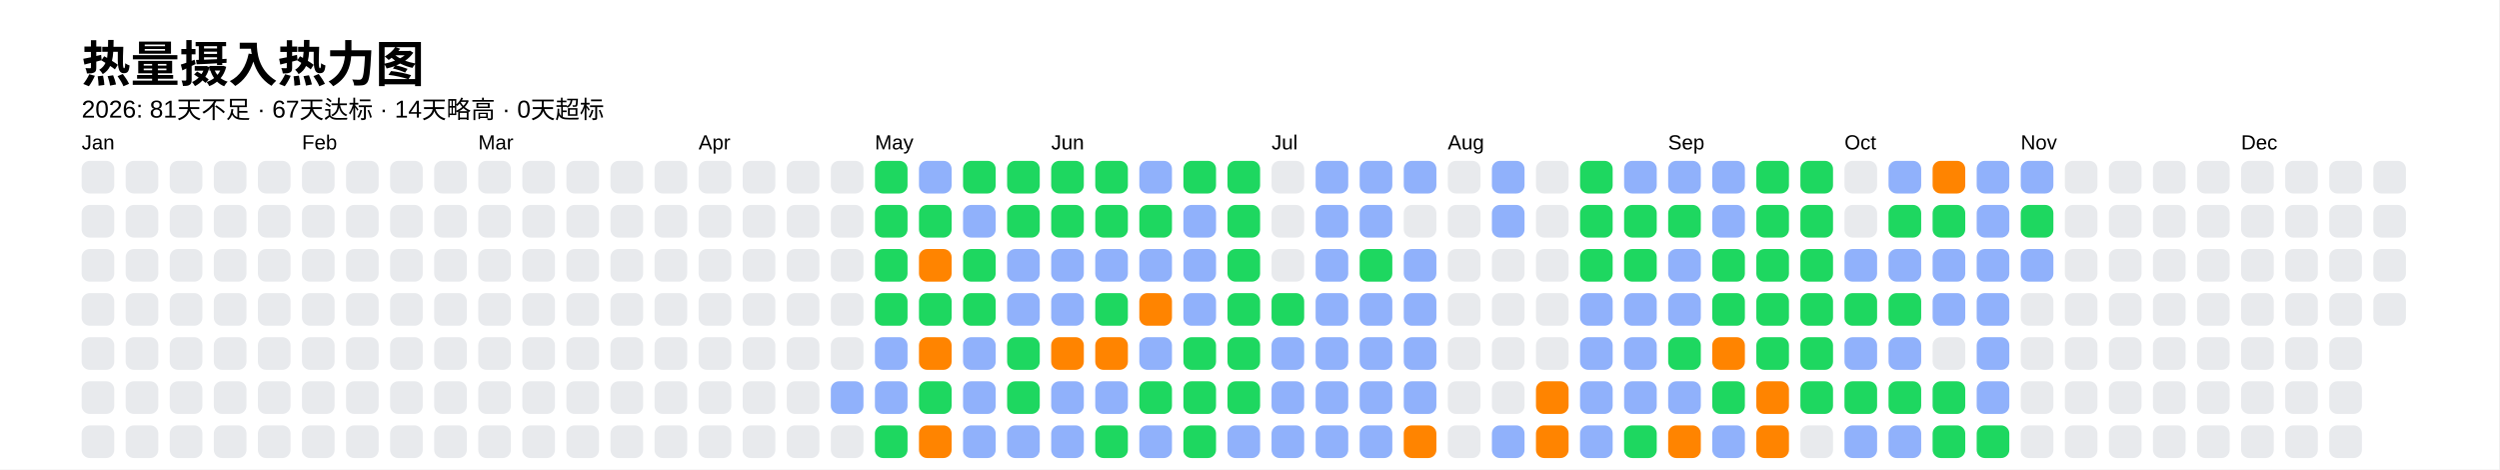
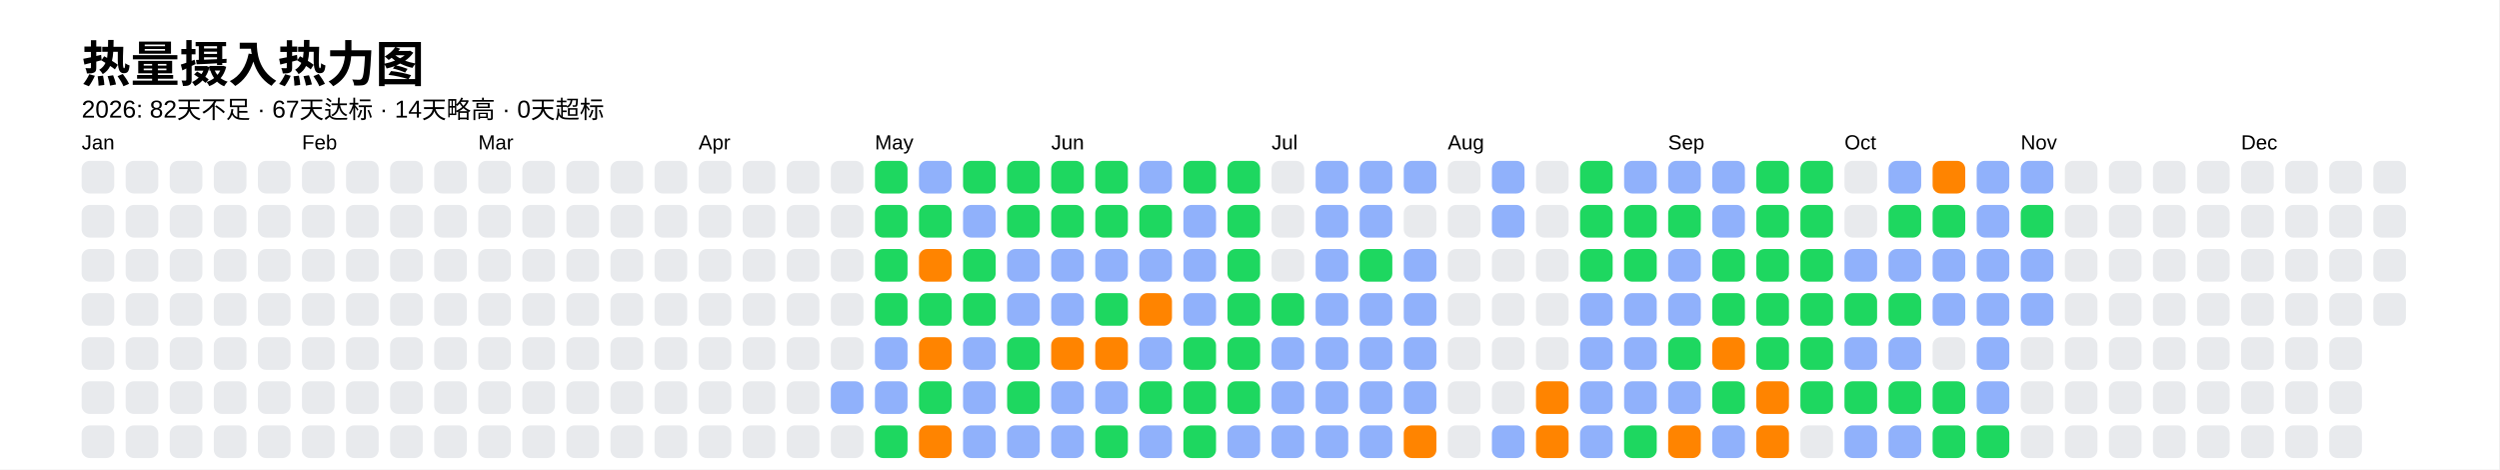
<svg xmlns="http://www.w3.org/2000/svg" style="background-color:white;" baseProfile="full" height="57.5mm" version="1.1" viewBox="0,0,306.2,57.5" width="306.2mm">
  <defs />
  <rect fill="#FFFFFF" height="57.5" width="306.2" x="0" y="0" />
  <text fill="#000000" style="font-size:6px; font-family:Arial; font-weight:bold;" x="10" y="10">热量摄入热力图</text>
-   <text fill="#000000" style="font-size:3px; font-family:Arial;" x="10" y="14.4">2026: 81天不足 · 67天达标 · 14天略高 · 0天超标</text>
+   <text fill="#000000" style="font-size:3px; font-family:Arial;" x="10" y="14.4">2026: 82天不足 · 67天达标 · 14天略高 · 0天超标</text>
  <text fill="#000000" style="font-size:2.5px; font-family:Arial" x="10" y="18.3">Jan</text>
  <rect fill="#E8EAED" height="4" rx="1" ry="1" width="4" x="10" y="19.7" />
  <rect fill="#E8EAED" height="4" rx="1" ry="1" width="4" x="10" y="25.1" />
  <rect fill="#E8EAED" height="4" rx="1" ry="1" width="4" x="10" y="30.5" />
  <rect fill="#E8EAED" height="4" rx="1" ry="1" width="4" x="10" y="35.9" />
  <rect fill="#E8EAED" height="4" rx="1" ry="1" width="4" x="10" y="41.3" />
  <rect fill="#E8EAED" height="4" rx="1" ry="1" width="4" x="10" y="46.7" />
  <rect fill="#E8EAED" height="4" rx="1" ry="1" width="4" x="10" y="52.1" />
  <rect fill="#E8EAED" height="4" rx="1" ry="1" width="4" x="15.4" y="19.7" />
  <rect fill="#E8EAED" height="4" rx="1" ry="1" width="4" x="15.4" y="25.1" />
  <rect fill="#E8EAED" height="4" rx="1" ry="1" width="4" x="15.4" y="30.5" />
  <rect fill="#E8EAED" height="4" rx="1" ry="1" width="4" x="15.4" y="35.9" />
  <rect fill="#E8EAED" height="4" rx="1" ry="1" width="4" x="15.4" y="41.3" />
  <rect fill="#E8EAED" height="4" rx="1" ry="1" width="4" x="15.4" y="46.7" />
  <rect fill="#E8EAED" height="4" rx="1" ry="1" width="4" x="15.4" y="52.1" />
  <rect fill="#E8EAED" height="4" rx="1" ry="1" width="4" x="20.8" y="19.7" />
  <rect fill="#E8EAED" height="4" rx="1" ry="1" width="4" x="20.8" y="25.1" />
  <rect fill="#E8EAED" height="4" rx="1" ry="1" width="4" x="20.8" y="30.5" />
  <rect fill="#E8EAED" height="4" rx="1" ry="1" width="4" x="20.8" y="35.9" />
  <rect fill="#E8EAED" height="4" rx="1" ry="1" width="4" x="20.8" y="41.3" />
  <rect fill="#E8EAED" height="4" rx="1" ry="1" width="4" x="20.8" y="46.7" />
  <rect fill="#E8EAED" height="4" rx="1" ry="1" width="4" x="20.8" y="52.1" />
  <rect fill="#E8EAED" height="4" rx="1" ry="1" width="4" x="26.2" y="19.7" />
  <rect fill="#E8EAED" height="4" rx="1" ry="1" width="4" x="26.2" y="25.1" />
  <rect fill="#E8EAED" height="4" rx="1" ry="1" width="4" x="26.2" y="30.5" />
  <rect fill="#E8EAED" height="4" rx="1" ry="1" width="4" x="26.2" y="35.9" />
  <rect fill="#E8EAED" height="4" rx="1" ry="1" width="4" x="26.2" y="41.3" />
  <rect fill="#E8EAED" height="4" rx="1" ry="1" width="4" x="26.2" y="46.7" />
  <rect fill="#E8EAED" height="4" rx="1" ry="1" width="4" x="26.2" y="52.1" />
  <rect fill="#E8EAED" height="4" rx="1" ry="1" width="4" x="31.6" y="19.7" />
  <rect fill="#E8EAED" height="4" rx="1" ry="1" width="4" x="31.6" y="25.1" />
  <rect fill="#E8EAED" height="4" rx="1" ry="1" width="4" x="31.6" y="30.5" />
  <rect fill="#E8EAED" height="4" rx="1" ry="1" width="4" x="31.6" y="35.9" />
  <rect fill="#E8EAED" height="4" rx="1" ry="1" width="4" x="31.6" y="41.3" />
  <rect fill="#E8EAED" height="4" rx="1" ry="1" width="4" x="31.6" y="46.7" />
  <rect fill="#E8EAED" height="4" rx="1" ry="1" width="4" x="31.6" y="52.1" />
  <text fill="#000000" style="font-size:2.5px; font-family:Arial" x="37.0" y="18.3">Feb</text>
  <rect fill="#E8EAED" height="4" rx="1" ry="1" width="4" x="37.0" y="19.7" />
  <rect fill="#E8EAED" height="4" rx="1" ry="1" width="4" x="37.0" y="25.1" />
  <rect fill="#E8EAED" height="4" rx="1" ry="1" width="4" x="37.0" y="30.5" />
  <rect fill="#E8EAED" height="4" rx="1" ry="1" width="4" x="37.0" y="35.9" />
  <rect fill="#E8EAED" height="4" rx="1" ry="1" width="4" x="37.0" y="41.3" />
  <rect fill="#E8EAED" height="4" rx="1" ry="1" width="4" x="37.0" y="46.7" />
  <rect fill="#E8EAED" height="4" rx="1" ry="1" width="4" x="37.0" y="52.1" />
  <rect fill="#E8EAED" height="4" rx="1" ry="1" width="4" x="42.4" y="19.7" />
  <rect fill="#E8EAED" height="4" rx="1" ry="1" width="4" x="42.4" y="25.1" />
  <rect fill="#E8EAED" height="4" rx="1" ry="1" width="4" x="42.4" y="30.5" />
  <rect fill="#E8EAED" height="4" rx="1" ry="1" width="4" x="42.4" y="35.9" />
  <rect fill="#E8EAED" height="4" rx="1" ry="1" width="4" x="42.4" y="41.3" />
  <rect fill="#E8EAED" height="4" rx="1" ry="1" width="4" x="42.4" y="46.7" />
  <rect fill="#E8EAED" height="4" rx="1" ry="1" width="4" x="42.4" y="52.1" />
  <rect fill="#E8EAED" height="4" rx="1" ry="1" width="4" x="47.8" y="19.7" />
  <rect fill="#E8EAED" height="4" rx="1" ry="1" width="4" x="47.8" y="25.1" />
  <rect fill="#E8EAED" height="4" rx="1" ry="1" width="4" x="47.8" y="30.5" />
  <rect fill="#E8EAED" height="4" rx="1" ry="1" width="4" x="47.8" y="35.9" />
  <rect fill="#E8EAED" height="4" rx="1" ry="1" width="4" x="47.8" y="41.3" />
  <rect fill="#E8EAED" height="4" rx="1" ry="1" width="4" x="47.8" y="46.7" />
  <rect fill="#E8EAED" height="4" rx="1" ry="1" width="4" x="47.8" y="52.1" />
  <rect fill="#E8EAED" height="4" rx="1" ry="1" width="4" x="53.2" y="19.7" />
  <rect fill="#E8EAED" height="4" rx="1" ry="1" width="4" x="53.2" y="25.1" />
  <rect fill="#E8EAED" height="4" rx="1" ry="1" width="4" x="53.2" y="30.5" />
  <rect fill="#E8EAED" height="4" rx="1" ry="1" width="4" x="53.2" y="35.9" />
  <rect fill="#E8EAED" height="4" rx="1" ry="1" width="4" x="53.2" y="41.3" />
  <rect fill="#E8EAED" height="4" rx="1" ry="1" width="4" x="53.2" y="46.7" />
  <rect fill="#E8EAED" height="4" rx="1" ry="1" width="4" x="53.2" y="52.1" />
  <text fill="#000000" style="font-size:2.5px; font-family:Arial" x="58.6" y="18.3">Mar</text>
  <rect fill="#E8EAED" height="4" rx="1" ry="1" width="4" x="58.6" y="19.7" />
  <rect fill="#E8EAED" height="4" rx="1" ry="1" width="4" x="58.6" y="25.1" />
  <rect fill="#E8EAED" height="4" rx="1" ry="1" width="4" x="58.6" y="30.5" />
  <rect fill="#E8EAED" height="4" rx="1" ry="1" width="4" x="58.6" y="35.9" />
  <rect fill="#E8EAED" height="4" rx="1" ry="1" width="4" x="58.6" y="41.3" />
  <rect fill="#E8EAED" height="4" rx="1" ry="1" width="4" x="58.6" y="46.7" />
  <rect fill="#E8EAED" height="4" rx="1" ry="1" width="4" x="58.6" y="52.1" />
  <rect fill="#E8EAED" height="4" rx="1" ry="1" width="4" x="64" y="19.7" />
  <rect fill="#E8EAED" height="4" rx="1" ry="1" width="4" x="64" y="25.1" />
  <rect fill="#E8EAED" height="4" rx="1" ry="1" width="4" x="64" y="30.5" />
  <rect fill="#E8EAED" height="4" rx="1" ry="1" width="4" x="64" y="35.9" />
  <rect fill="#E8EAED" height="4" rx="1" ry="1" width="4" x="64" y="41.3" />
  <rect fill="#E8EAED" height="4" rx="1" ry="1" width="4" x="64" y="46.7" />
  <rect fill="#E8EAED" height="4" rx="1" ry="1" width="4" x="64" y="52.1" />
  <rect fill="#E8EAED" height="4" rx="1" ry="1" width="4" x="69.4" y="19.7" />
  <rect fill="#E8EAED" height="4" rx="1" ry="1" width="4" x="69.4" y="25.1" />
  <rect fill="#E8EAED" height="4" rx="1" ry="1" width="4" x="69.4" y="30.5" />
  <rect fill="#E8EAED" height="4" rx="1" ry="1" width="4" x="69.4" y="35.9" />
  <rect fill="#E8EAED" height="4" rx="1" ry="1" width="4" x="69.4" y="41.3" />
  <rect fill="#E8EAED" height="4" rx="1" ry="1" width="4" x="69.4" y="46.7" />
  <rect fill="#E8EAED" height="4" rx="1" ry="1" width="4" x="69.4" y="52.1" />
  <rect fill="#E8EAED" height="4" rx="1" ry="1" width="4" x="74.8" y="19.7" />
  <rect fill="#E8EAED" height="4" rx="1" ry="1" width="4" x="74.8" y="25.1" />
  <rect fill="#E8EAED" height="4" rx="1" ry="1" width="4" x="74.8" y="30.5" />
  <rect fill="#E8EAED" height="4" rx="1" ry="1" width="4" x="74.8" y="35.9" />
  <rect fill="#E8EAED" height="4" rx="1" ry="1" width="4" x="74.8" y="41.3" />
  <rect fill="#E8EAED" height="4" rx="1" ry="1" width="4" x="74.8" y="46.7" />
  <rect fill="#E8EAED" height="4" rx="1" ry="1" width="4" x="74.8" y="52.1" />
  <rect fill="#E8EAED" height="4" rx="1" ry="1" width="4" x="80.2" y="19.7" />
  <rect fill="#E8EAED" height="4" rx="1" ry="1" width="4" x="80.2" y="25.1" />
  <rect fill="#E8EAED" height="4" rx="1" ry="1" width="4" x="80.2" y="30.5" />
  <rect fill="#E8EAED" height="4" rx="1" ry="1" width="4" x="80.2" y="35.9" />
  <rect fill="#E8EAED" height="4" rx="1" ry="1" width="4" x="80.2" y="41.3" />
  <rect fill="#E8EAED" height="4" rx="1" ry="1" width="4" x="80.2" y="46.7" />
  <rect fill="#E8EAED" height="4" rx="1" ry="1" width="4" x="80.2" y="52.1" />
  <text fill="#000000" style="font-size:2.5px; font-family:Arial" x="85.6" y="18.3">Apr</text>
  <rect fill="#E8EAED" height="4" rx="1" ry="1" width="4" x="85.6" y="19.7" />
  <rect fill="#E8EAED" height="4" rx="1" ry="1" width="4" x="85.6" y="25.1" />
  <rect fill="#E8EAED" height="4" rx="1" ry="1" width="4" x="85.6" y="30.5" />
  <rect fill="#E8EAED" height="4" rx="1" ry="1" width="4" x="85.6" y="35.9" />
  <rect fill="#E8EAED" height="4" rx="1" ry="1" width="4" x="85.6" y="41.3" />
  <rect fill="#E8EAED" height="4" rx="1" ry="1" width="4" x="85.6" y="46.7" />
  <rect fill="#E8EAED" height="4" rx="1" ry="1" width="4" x="85.6" y="52.1" />
  <rect fill="#E8EAED" height="4" rx="1" ry="1" width="4" x="91" y="19.7" />
  <rect fill="#E8EAED" height="4" rx="1" ry="1" width="4" x="91" y="25.1" />
  <rect fill="#E8EAED" height="4" rx="1" ry="1" width="4" x="91" y="30.5" />
  <rect fill="#E8EAED" height="4" rx="1" ry="1" width="4" x="91" y="35.9" />
  <rect fill="#E8EAED" height="4" rx="1" ry="1" width="4" x="91" y="41.3" />
  <rect fill="#E8EAED" height="4" rx="1" ry="1" width="4" x="91" y="46.7" />
  <rect fill="#E8EAED" height="4" rx="1" ry="1" width="4" x="91" y="52.1" />
  <rect fill="#E8EAED" height="4" rx="1" ry="1" width="4" x="96.4" y="19.7" />
  <rect fill="#E8EAED" height="4" rx="1" ry="1" width="4" x="96.4" y="25.1" />
  <rect fill="#E8EAED" height="4" rx="1" ry="1" width="4" x="96.4" y="30.5" />
  <rect fill="#E8EAED" height="4" rx="1" ry="1" width="4" x="96.4" y="35.9" />
  <rect fill="#E8EAED" height="4" rx="1" ry="1" width="4" x="96.4" y="41.3" />
  <rect fill="#E8EAED" height="4" rx="1" ry="1" width="4" x="96.4" y="46.7" />
  <rect fill="#E8EAED" height="4" rx="1" ry="1" width="4" x="96.4" y="52.1" />
  <rect fill="#E8EAED" height="4" rx="1" ry="1" width="4" x="101.8" y="19.7" />
  <rect fill="#E8EAED" height="4" rx="1" ry="1" width="4" x="101.8" y="25.1" />
  <rect fill="#E8EAED" height="4" rx="1" ry="1" width="4" x="101.8" y="30.5" />
  <rect fill="#E8EAED" height="4" rx="1" ry="1" width="4" x="101.8" y="35.9" />
  <rect fill="#E8EAED" height="4" rx="1" ry="1" width="4" x="101.8" y="41.3" />
  <rect fill="#90b1fb" height="4" rx="1" ry="1" width="4" x="101.8" y="46.7" />
  <rect fill="#E8EAED" height="4" rx="1" ry="1" width="4" x="101.8" y="52.1" />
  <text fill="#000000" style="font-size:2.5px; font-family:Arial" x="107.2" y="18.3">May</text>
  <rect fill="#1ed760" height="4" rx="1" ry="1" width="4" x="107.2" y="19.7" />
  <rect fill="#1ed760" height="4" rx="1" ry="1" width="4" x="107.2" y="25.1" />
  <rect fill="#1ed760" height="4" rx="1" ry="1" width="4" x="107.2" y="30.5" />
  <rect fill="#1ed760" height="4" rx="1" ry="1" width="4" x="107.2" y="35.9" />
  <rect fill="#90b1fb" height="4" rx="1" ry="1" width="4" x="107.2" y="41.3" />
  <rect fill="#90b1fb" height="4" rx="1" ry="1" width="4" x="107.2" y="46.7" />
  <rect fill="#1ed760" height="4" rx="1" ry="1" width="4" x="107.2" y="52.1" />
  <rect fill="#90b1fb" height="4" rx="1" ry="1" width="4" x="112.6" y="19.7" />
  <rect fill="#1ed760" height="4" rx="1" ry="1" width="4" x="112.6" y="25.1" />
  <rect fill="#ff8400" height="4" rx="1" ry="1" width="4" x="112.6" y="30.5" />
  <rect fill="#1ed760" height="4" rx="1" ry="1" width="4" x="112.6" y="35.9" />
  <rect fill="#ff8400" height="4" rx="1" ry="1" width="4" x="112.6" y="41.3" />
  <rect fill="#1ed760" height="4" rx="1" ry="1" width="4" x="112.6" y="46.7" />
  <rect fill="#ff8400" height="4" rx="1" ry="1" width="4" x="112.6" y="52.1" />
  <rect fill="#1ed760" height="4" rx="1" ry="1" width="4" x="118" y="19.7" />
  <rect fill="#90b1fb" height="4" rx="1" ry="1" width="4" x="118" y="25.1" />
  <rect fill="#1ed760" height="4" rx="1" ry="1" width="4" x="118" y="30.5" />
  <rect fill="#1ed760" height="4" rx="1" ry="1" width="4" x="118" y="35.9" />
  <rect fill="#90b1fb" height="4" rx="1" ry="1" width="4" x="118" y="41.3" />
  <rect fill="#90b1fb" height="4" rx="1" ry="1" width="4" x="118" y="46.7" />
  <rect fill="#90b1fb" height="4" rx="1" ry="1" width="4" x="118" y="52.1" />
  <rect fill="#1ed760" height="4" rx="1" ry="1" width="4" x="123.4" y="19.7" />
  <rect fill="#1ed760" height="4" rx="1" ry="1" width="4" x="123.4" y="25.1" />
  <rect fill="#90b1fb" height="4" rx="1" ry="1" width="4" x="123.4" y="30.5" />
  <rect fill="#90b1fb" height="4" rx="1" ry="1" width="4" x="123.4" y="35.9" />
  <rect fill="#1ed760" height="4" rx="1" ry="1" width="4" x="123.4" y="41.3" />
  <rect fill="#1ed760" height="4" rx="1" ry="1" width="4" x="123.4" y="46.7" />
  <rect fill="#90b1fb" height="4" rx="1" ry="1" width="4" x="123.4" y="52.1" />
  <text fill="#000000" style="font-size:2.5px; font-family:Arial" x="128.8" y="18.3">Jun</text>
  <rect fill="#1ed760" height="4" rx="1" ry="1" width="4" x="128.8" y="19.7" />
  <rect fill="#1ed760" height="4" rx="1" ry="1" width="4" x="128.8" y="25.1" />
  <rect fill="#90b1fb" height="4" rx="1" ry="1" width="4" x="128.8" y="30.5" />
  <rect fill="#90b1fb" height="4" rx="1" ry="1" width="4" x="128.8" y="35.9" />
  <rect fill="#ff8400" height="4" rx="1" ry="1" width="4" x="128.8" y="41.3" />
  <rect fill="#90b1fb" height="4" rx="1" ry="1" width="4" x="128.8" y="46.7" />
  <rect fill="#90b1fb" height="4" rx="1" ry="1" width="4" x="128.8" y="52.1" />
  <rect fill="#1ed760" height="4" rx="1" ry="1" width="4" x="134.2" y="19.7" />
  <rect fill="#1ed760" height="4" rx="1" ry="1" width="4" x="134.2" y="25.1" />
  <rect fill="#90b1fb" height="4" rx="1" ry="1" width="4" x="134.2" y="30.5" />
  <rect fill="#1ed760" height="4" rx="1" ry="1" width="4" x="134.2" y="35.9" />
  <rect fill="#ff8400" height="4" rx="1" ry="1" width="4" x="134.2" y="41.3" />
  <rect fill="#90b1fb" height="4" rx="1" ry="1" width="4" x="134.2" y="46.7" />
  <rect fill="#1ed760" height="4" rx="1" ry="1" width="4" x="134.2" y="52.1" />
  <rect fill="#90b1fb" height="4" rx="1" ry="1" width="4" x="139.6" y="19.7" />
  <rect fill="#1ed760" height="4" rx="1" ry="1" width="4" x="139.6" y="25.1" />
  <rect fill="#90b1fb" height="4" rx="1" ry="1" width="4" x="139.6" y="30.5" />
  <rect fill="#ff8400" height="4" rx="1" ry="1" width="4" x="139.6" y="35.9" />
  <rect fill="#90b1fb" height="4" rx="1" ry="1" width="4" x="139.6" y="41.3" />
  <rect fill="#1ed760" height="4" rx="1" ry="1" width="4" x="139.6" y="46.7" />
  <rect fill="#90b1fb" height="4" rx="1" ry="1" width="4" x="139.6" y="52.1" />
  <rect fill="#1ed760" height="4" rx="1" ry="1" width="4" x="145" y="19.7" />
  <rect fill="#90b1fb" height="4" rx="1" ry="1" width="4" x="145" y="25.1" />
  <rect fill="#90b1fb" height="4" rx="1" ry="1" width="4" x="145" y="30.5" />
  <rect fill="#90b1fb" height="4" rx="1" ry="1" width="4" x="145" y="35.9" />
  <rect fill="#1ed760" height="4" rx="1" ry="1" width="4" x="145" y="41.3" />
  <rect fill="#1ed760" height="4" rx="1" ry="1" width="4" x="145" y="46.7" />
  <rect fill="#1ed760" height="4" rx="1" ry="1" width="4" x="145" y="52.1" />
  <rect fill="#1ed760" height="4" rx="1" ry="1" width="4" x="150.4" y="19.7" />
  <rect fill="#1ed760" height="4" rx="1" ry="1" width="4" x="150.4" y="25.1" />
  <rect fill="#1ed760" height="4" rx="1" ry="1" width="4" x="150.4" y="30.5" />
  <rect fill="#1ed760" height="4" rx="1" ry="1" width="4" x="150.4" y="35.9" />
  <rect fill="#1ed760" height="4" rx="1" ry="1" width="4" x="150.4" y="41.3" />
  <rect fill="#1ed760" height="4" rx="1" ry="1" width="4" x="150.4" y="46.7" />
  <rect fill="#90b1fb" height="4" rx="1" ry="1" width="4" x="150.4" y="52.1" />
  <text fill="#000000" style="font-size:2.5px; font-family:Arial" x="155.8" y="18.3">Jul</text>
  <rect fill="#E8EAED" height="4" rx="1" ry="1" width="4" x="155.8" y="19.7" />
  <rect fill="#E8EAED" height="4" rx="1" ry="1" width="4" x="155.8" y="25.1" />
  <rect fill="#E8EAED" height="4" rx="1" ry="1" width="4" x="155.8" y="30.5" />
  <rect fill="#1ed760" height="4" rx="1" ry="1" width="4" x="155.8" y="35.9" />
  <rect fill="#90b1fb" height="4" rx="1" ry="1" width="4" x="155.8" y="41.3" />
  <rect fill="#90b1fb" height="4" rx="1" ry="1" width="4" x="155.8" y="46.7" />
  <rect fill="#90b1fb" height="4" rx="1" ry="1" width="4" x="155.8" y="52.1" />
  <rect fill="#90b1fb" height="4" rx="1" ry="1" width="4" x="161.2" y="19.7" />
  <rect fill="#90b1fb" height="4" rx="1" ry="1" width="4" x="161.2" y="25.1" />
  <rect fill="#90b1fb" height="4" rx="1" ry="1" width="4" x="161.2" y="30.5" />
  <rect fill="#90b1fb" height="4" rx="1" ry="1" width="4" x="161.2" y="35.9" />
  <rect fill="#90b1fb" height="4" rx="1" ry="1" width="4" x="161.2" y="41.3" />
  <rect fill="#90b1fb" height="4" rx="1" ry="1" width="4" x="161.2" y="46.7" />
  <rect fill="#90b1fb" height="4" rx="1" ry="1" width="4" x="161.2" y="52.1" />
  <rect fill="#90b1fb" height="4" rx="1" ry="1" width="4" x="166.6" y="19.7" />
  <rect fill="#90b1fb" height="4" rx="1" ry="1" width="4" x="166.6" y="25.1" />
  <rect fill="#1ed760" height="4" rx="1" ry="1" width="4" x="166.6" y="30.5" />
  <rect fill="#90b1fb" height="4" rx="1" ry="1" width="4" x="166.6" y="35.9" />
  <rect fill="#90b1fb" height="4" rx="1" ry="1" width="4" x="166.6" y="41.3" />
  <rect fill="#90b1fb" height="4" rx="1" ry="1" width="4" x="166.6" y="46.7" />
  <rect fill="#90b1fb" height="4" rx="1" ry="1" width="4" x="166.6" y="52.1" />
  <rect fill="#90b1fb" height="4" rx="1" ry="1" width="4" x="172" y="19.7" />
  <rect fill="#E8EAED" height="4" rx="1" ry="1" width="4" x="172" y="25.1" />
  <rect fill="#90b1fb" height="4" rx="1" ry="1" width="4" x="172" y="30.5" />
  <rect fill="#90b1fb" height="4" rx="1" ry="1" width="4" x="172" y="35.9" />
  <rect fill="#90b1fb" height="4" rx="1" ry="1" width="4" x="172" y="41.3" />
  <rect fill="#90b1fb" height="4" rx="1" ry="1" width="4" x="172" y="46.7" />
  <rect fill="#ff8400" height="4" rx="1" ry="1" width="4" x="172" y="52.1" />
  <text fill="#000000" style="font-size:2.5px; font-family:Arial" x="177.4" y="18.3">Aug</text>
  <rect fill="#E8EAED" height="4" rx="1" ry="1" width="4" x="177.4" y="19.7" />
  <rect fill="#E8EAED" height="4" rx="1" ry="1" width="4" x="177.4" y="25.1" />
  <rect fill="#E8EAED" height="4" rx="1" ry="1" width="4" x="177.4" y="30.5" />
  <rect fill="#E8EAED" height="4" rx="1" ry="1" width="4" x="177.4" y="35.9" />
  <rect fill="#E8EAED" height="4" rx="1" ry="1" width="4" x="177.4" y="41.3" />
  <rect fill="#E8EAED" height="4" rx="1" ry="1" width="4" x="177.4" y="46.7" />
  <rect fill="#E8EAED" height="4" rx="1" ry="1" width="4" x="177.4" y="52.1" />
  <rect fill="#90b1fb" height="4" rx="1" ry="1" width="4" x="182.8" y="19.7" />
  <rect fill="#90b1fb" height="4" rx="1" ry="1" width="4" x="182.8" y="25.1" />
  <rect fill="#E8EAED" height="4" rx="1" ry="1" width="4" x="182.8" y="30.5" />
  <rect fill="#E8EAED" height="4" rx="1" ry="1" width="4" x="182.8" y="35.9" />
  <rect fill="#E8EAED" height="4" rx="1" ry="1" width="4" x="182.8" y="41.3" />
  <rect fill="#E8EAED" height="4" rx="1" ry="1" width="4" x="182.8" y="46.7" />
  <rect fill="#90b1fb" height="4" rx="1" ry="1" width="4" x="182.8" y="52.1" />
  <rect fill="#E8EAED" height="4" rx="1" ry="1" width="4" x="188.2" y="19.7" />
  <rect fill="#E8EAED" height="4" rx="1" ry="1" width="4" x="188.2" y="25.1" />
  <rect fill="#E8EAED" height="4" rx="1" ry="1" width="4" x="188.2" y="30.5" />
  <rect fill="#E8EAED" height="4" rx="1" ry="1" width="4" x="188.2" y="35.9" />
  <rect fill="#E8EAED" height="4" rx="1" ry="1" width="4" x="188.2" y="41.3" />
  <rect fill="#ff8400" height="4" rx="1" ry="1" width="4" x="188.2" y="46.7" />
  <rect fill="#ff8400" height="4" rx="1" ry="1" width="4" x="188.2" y="52.1" />
  <rect fill="#1ed760" height="4" rx="1" ry="1" width="4" x="193.6" y="19.7" />
  <rect fill="#1ed760" height="4" rx="1" ry="1" width="4" x="193.6" y="25.1" />
  <rect fill="#1ed760" height="4" rx="1" ry="1" width="4" x="193.6" y="30.5" />
  <rect fill="#90b1fb" height="4" rx="1" ry="1" width="4" x="193.6" y="35.9" />
  <rect fill="#90b1fb" height="4" rx="1" ry="1" width="4" x="193.6" y="41.3" />
  <rect fill="#90b1fb" height="4" rx="1" ry="1" width="4" x="193.6" y="46.7" />
  <rect fill="#90b1fb" height="4" rx="1" ry="1" width="4" x="193.6" y="52.1" />
  <rect fill="#90b1fb" height="4" rx="1" ry="1" width="4" x="199" y="19.7" />
  <rect fill="#1ed760" height="4" rx="1" ry="1" width="4" x="199" y="25.1" />
  <rect fill="#1ed760" height="4" rx="1" ry="1" width="4" x="199" y="30.5" />
  <rect fill="#90b1fb" height="4" rx="1" ry="1" width="4" x="199" y="35.9" />
  <rect fill="#90b1fb" height="4" rx="1" ry="1" width="4" x="199" y="41.3" />
  <rect fill="#90b1fb" height="4" rx="1" ry="1" width="4" x="199" y="46.7" />
  <rect fill="#1ed760" height="4" rx="1" ry="1" width="4" x="199" y="52.1" />
  <text fill="#000000" style="font-size:2.5px; font-family:Arial" x="204.4" y="18.3">Sep</text>
  <rect fill="#90b1fb" height="4" rx="1" ry="1" width="4" x="204.4" y="19.7" />
  <rect fill="#1ed760" height="4" rx="1" ry="1" width="4" x="204.4" y="25.1" />
  <rect fill="#90b1fb" height="4" rx="1" ry="1" width="4" x="204.4" y="30.5" />
  <rect fill="#90b1fb" height="4" rx="1" ry="1" width="4" x="204.4" y="35.9" />
  <rect fill="#1ed760" height="4" rx="1" ry="1" width="4" x="204.4" y="41.3" />
  <rect fill="#90b1fb" height="4" rx="1" ry="1" width="4" x="204.4" y="46.7" />
  <rect fill="#ff8400" height="4" rx="1" ry="1" width="4" x="204.4" y="52.1" />
  <rect fill="#90b1fb" height="4" rx="1" ry="1" width="4" x="209.8" y="19.7" />
  <rect fill="#90b1fb" height="4" rx="1" ry="1" width="4" x="209.8" y="25.1" />
  <rect fill="#1ed760" height="4" rx="1" ry="1" width="4" x="209.8" y="30.5" />
  <rect fill="#1ed760" height="4" rx="1" ry="1" width="4" x="209.8" y="35.9" />
  <rect fill="#ff8400" height="4" rx="1" ry="1" width="4" x="209.8" y="41.3" />
  <rect fill="#1ed760" height="4" rx="1" ry="1" width="4" x="209.8" y="46.7" />
  <rect fill="#90b1fb" height="4" rx="1" ry="1" width="4" x="209.8" y="52.1" />
  <rect fill="#1ed760" height="4" rx="1" ry="1" width="4" x="215.2" y="19.7" />
  <rect fill="#1ed760" height="4" rx="1" ry="1" width="4" x="215.2" y="25.1" />
  <rect fill="#1ed760" height="4" rx="1" ry="1" width="4" x="215.2" y="30.5" />
  <rect fill="#1ed760" height="4" rx="1" ry="1" width="4" x="215.2" y="35.9" />
  <rect fill="#1ed760" height="4" rx="1" ry="1" width="4" x="215.2" y="41.3" />
  <rect fill="#ff8400" height="4" rx="1" ry="1" width="4" x="215.2" y="46.7" />
  <rect fill="#ff8400" height="4" rx="1" ry="1" width="4" x="215.2" y="52.1" />
  <rect fill="#1ed760" height="4" rx="1" ry="1" width="4" x="220.6" y="19.7" />
  <rect fill="#1ed760" height="4" rx="1" ry="1" width="4" x="220.6" y="25.1" />
  <rect fill="#1ed760" height="4" rx="1" ry="1" width="4" x="220.6" y="30.5" />
  <rect fill="#1ed760" height="4" rx="1" ry="1" width="4" x="220.6" y="35.9" />
  <rect fill="#1ed760" height="4" rx="1" ry="1" width="4" x="220.6" y="41.3" />
  <rect fill="#1ed760" height="4" rx="1" ry="1" width="4" x="220.6" y="46.7" />
  <rect fill="#E8EAED" height="4" rx="1" ry="1" width="4" x="220.6" y="52.1" />
  <text fill="#000000" style="font-size:2.5px; font-family:Arial" x="226" y="18.3">Oct</text>
  <rect fill="#E8EAED" height="4" rx="1" ry="1" width="4" x="226" y="19.7" />
  <rect fill="#E8EAED" height="4" rx="1" ry="1" width="4" x="226" y="25.1" />
  <rect fill="#90b1fb" height="4" rx="1" ry="1" width="4" x="226" y="30.5" />
  <rect fill="#1ed760" height="4" rx="1" ry="1" width="4" x="226" y="35.9" />
  <rect fill="#90b1fb" height="4" rx="1" ry="1" width="4" x="226" y="41.3" />
  <rect fill="#1ed760" height="4" rx="1" ry="1" width="4" x="226" y="46.7" />
  <rect fill="#90b1fb" height="4" rx="1" ry="1" width="4" x="226" y="52.1" />
  <rect fill="#90b1fb" height="4" rx="1" ry="1" width="4" x="231.4" y="19.7" />
  <rect fill="#1ed760" height="4" rx="1" ry="1" width="4" x="231.4" y="25.1" />
  <rect fill="#90b1fb" height="4" rx="1" ry="1" width="4" x="231.4" y="30.5" />
  <rect fill="#1ed760" height="4" rx="1" ry="1" width="4" x="231.4" y="35.9" />
  <rect fill="#90b1fb" height="4" rx="1" ry="1" width="4" x="231.4" y="41.3" />
  <rect fill="#1ed760" height="4" rx="1" ry="1" width="4" x="231.4" y="46.7" />
  <rect fill="#90b1fb" height="4" rx="1" ry="1" width="4" x="231.4" y="52.1" />
  <rect fill="#ff8400" height="4" rx="1" ry="1" width="4" x="236.8" y="19.7" />
  <rect fill="#1ed760" height="4" rx="1" ry="1" width="4" x="236.8" y="25.1" />
  <rect fill="#90b1fb" height="4" rx="1" ry="1" width="4" x="236.8" y="30.5" />
  <rect fill="#90b1fb" height="4" rx="1" ry="1" width="4" x="236.8" y="35.9" />
  <rect fill="#E8EAED" height="4" rx="1" ry="1" width="4" x="236.8" y="41.3" />
  <rect fill="#1ed760" height="4" rx="1" ry="1" width="4" x="236.8" y="46.7" />
  <rect fill="#1ed760" height="4" rx="1" ry="1" width="4" x="236.8" y="52.1" />
  <rect fill="#90b1fb" height="4" rx="1" ry="1" width="4" x="242.2" y="19.7" />
  <rect fill="#90b1fb" height="4" rx="1" ry="1" width="4" x="242.2" y="25.1" />
  <rect fill="#90b1fb" height="4" rx="1" ry="1" width="4" x="242.2" y="30.5" />
  <rect fill="#90b1fb" height="4" rx="1" ry="1" width="4" x="242.2" y="35.9" />
  <rect fill="#90b1fb" height="4" rx="1" ry="1" width="4" x="242.2" y="41.3" />
  <rect fill="#90b1fb" height="4" rx="1" ry="1" width="4" x="242.2" y="46.7" />
  <rect fill="#1ed760" height="4" rx="1" ry="1" width="4" x="242.2" y="52.1" />
  <text fill="#000000" style="font-size:2.5px; font-family:Arial" x="247.6" y="18.3">Nov</text>
  <rect fill="#90b1fb" height="4" rx="1" ry="1" width="4" x="247.6" y="19.7" />
  <rect fill="#1ed760" height="4" rx="1" ry="1" width="4" x="247.6" y="25.1" />
  <rect fill="#90b1fb" height="4" rx="1" ry="1" width="4" x="247.6" y="30.5" />
-   <rect fill="#E8EAED" height="4" rx="1" ry="1" width="4" x="247.6" y="35.9" />
+   <rect fill="#90b1fb" height="4" rx="1" ry="1" width="4" x="247.6" y="35.9" />
  <rect fill="#E8EAED" height="4" rx="1" ry="1" width="4" x="247.6" y="41.3" />
  <rect fill="#E8EAED" height="4" rx="1" ry="1" width="4" x="247.6" y="46.7" />
  <rect fill="#E8EAED" height="4" rx="1" ry="1" width="4" x="247.6" y="52.1" />
  <rect fill="#E8EAED" height="4" rx="1" ry="1" width="4" x="253" y="19.7" />
  <rect fill="#E8EAED" height="4" rx="1" ry="1" width="4" x="253" y="25.1" />
  <rect fill="#E8EAED" height="4" rx="1" ry="1" width="4" x="253" y="30.5" />
  <rect fill="#E8EAED" height="4" rx="1" ry="1" width="4" x="253" y="35.9" />
  <rect fill="#E8EAED" height="4" rx="1" ry="1" width="4" x="253" y="41.3" />
  <rect fill="#E8EAED" height="4" rx="1" ry="1" width="4" x="253" y="46.7" />
  <rect fill="#E8EAED" height="4" rx="1" ry="1" width="4" x="253" y="52.1" />
  <rect fill="#E8EAED" height="4" rx="1" ry="1" width="4" x="258.4" y="19.7" />
  <rect fill="#E8EAED" height="4" rx="1" ry="1" width="4" x="258.4" y="25.1" />
  <rect fill="#E8EAED" height="4" rx="1" ry="1" width="4" x="258.4" y="30.5" />
  <rect fill="#E8EAED" height="4" rx="1" ry="1" width="4" x="258.4" y="35.9" />
  <rect fill="#E8EAED" height="4" rx="1" ry="1" width="4" x="258.4" y="41.3" />
  <rect fill="#E8EAED" height="4" rx="1" ry="1" width="4" x="258.4" y="46.7" />
  <rect fill="#E8EAED" height="4" rx="1" ry="1" width="4" x="258.4" y="52.1" />
  <rect fill="#E8EAED" height="4" rx="1" ry="1" width="4" x="263.8" y="19.7" />
  <rect fill="#E8EAED" height="4" rx="1" ry="1" width="4" x="263.8" y="25.1" />
  <rect fill="#E8EAED" height="4" rx="1" ry="1" width="4" x="263.8" y="30.5" />
  <rect fill="#E8EAED" height="4" rx="1" ry="1" width="4" x="263.8" y="35.9" />
  <rect fill="#E8EAED" height="4" rx="1" ry="1" width="4" x="263.8" y="41.3" />
  <rect fill="#E8EAED" height="4" rx="1" ry="1" width="4" x="263.8" y="46.7" />
  <rect fill="#E8EAED" height="4" rx="1" ry="1" width="4" x="263.8" y="52.1" />
  <rect fill="#E8EAED" height="4" rx="1" ry="1" width="4" x="269.2" y="19.7" />
  <rect fill="#E8EAED" height="4" rx="1" ry="1" width="4" x="269.2" y="25.1" />
  <rect fill="#E8EAED" height="4" rx="1" ry="1" width="4" x="269.2" y="30.5" />
  <rect fill="#E8EAED" height="4" rx="1" ry="1" width="4" x="269.2" y="35.9" />
  <rect fill="#E8EAED" height="4" rx="1" ry="1" width="4" x="269.2" y="41.3" />
  <rect fill="#E8EAED" height="4" rx="1" ry="1" width="4" x="269.2" y="46.7" />
  <rect fill="#E8EAED" height="4" rx="1" ry="1" width="4" x="269.2" y="52.1" />
  <text fill="#000000" style="font-size:2.5px; font-family:Arial" x="274.6" y="18.3">Dec</text>
  <rect fill="#E8EAED" height="4" rx="1" ry="1" width="4" x="274.6" y="19.7" />
  <rect fill="#E8EAED" height="4" rx="1" ry="1" width="4" x="274.6" y="25.1" />
  <rect fill="#E8EAED" height="4" rx="1" ry="1" width="4" x="274.6" y="30.5" />
  <rect fill="#E8EAED" height="4" rx="1" ry="1" width="4" x="274.6" y="35.9" />
  <rect fill="#E8EAED" height="4" rx="1" ry="1" width="4" x="274.6" y="41.3" />
  <rect fill="#E8EAED" height="4" rx="1" ry="1" width="4" x="274.6" y="46.7" />
  <rect fill="#E8EAED" height="4" rx="1" ry="1" width="4" x="274.6" y="52.1" />
  <rect fill="#E8EAED" height="4" rx="1" ry="1" width="4" x="280" y="19.7" />
  <rect fill="#E8EAED" height="4" rx="1" ry="1" width="4" x="280" y="25.1" />
  <rect fill="#E8EAED" height="4" rx="1" ry="1" width="4" x="280" y="30.5" />
  <rect fill="#E8EAED" height="4" rx="1" ry="1" width="4" x="280" y="35.9" />
  <rect fill="#E8EAED" height="4" rx="1" ry="1" width="4" x="280" y="41.3" />
  <rect fill="#E8EAED" height="4" rx="1" ry="1" width="4" x="280" y="46.7" />
  <rect fill="#E8EAED" height="4" rx="1" ry="1" width="4" x="280" y="52.1" />
  <rect fill="#E8EAED" height="4" rx="1" ry="1" width="4" x="285.4" y="19.7" />
  <rect fill="#E8EAED" height="4" rx="1" ry="1" width="4" x="285.4" y="25.1" />
  <rect fill="#E8EAED" height="4" rx="1" ry="1" width="4" x="285.4" y="30.5" />
  <rect fill="#E8EAED" height="4" rx="1" ry="1" width="4" x="285.4" y="35.9" />
  <rect fill="#E8EAED" height="4" rx="1" ry="1" width="4" x="285.4" y="41.3" />
  <rect fill="#E8EAED" height="4" rx="1" ry="1" width="4" x="285.4" y="46.7" />
  <rect fill="#E8EAED" height="4" rx="1" ry="1" width="4" x="285.4" y="52.1" />
  <rect fill="#E8EAED" height="4" rx="1" ry="1" width="4" x="290.8" y="19.7" />
  <rect fill="#E8EAED" height="4" rx="1" ry="1" width="4" x="290.8" y="25.1" />
  <rect fill="#E8EAED" height="4" rx="1" ry="1" width="4" x="290.8" y="30.5" />
  <rect fill="#E8EAED" height="4" rx="1" ry="1" width="4" x="290.8" y="35.9" />
</svg>
